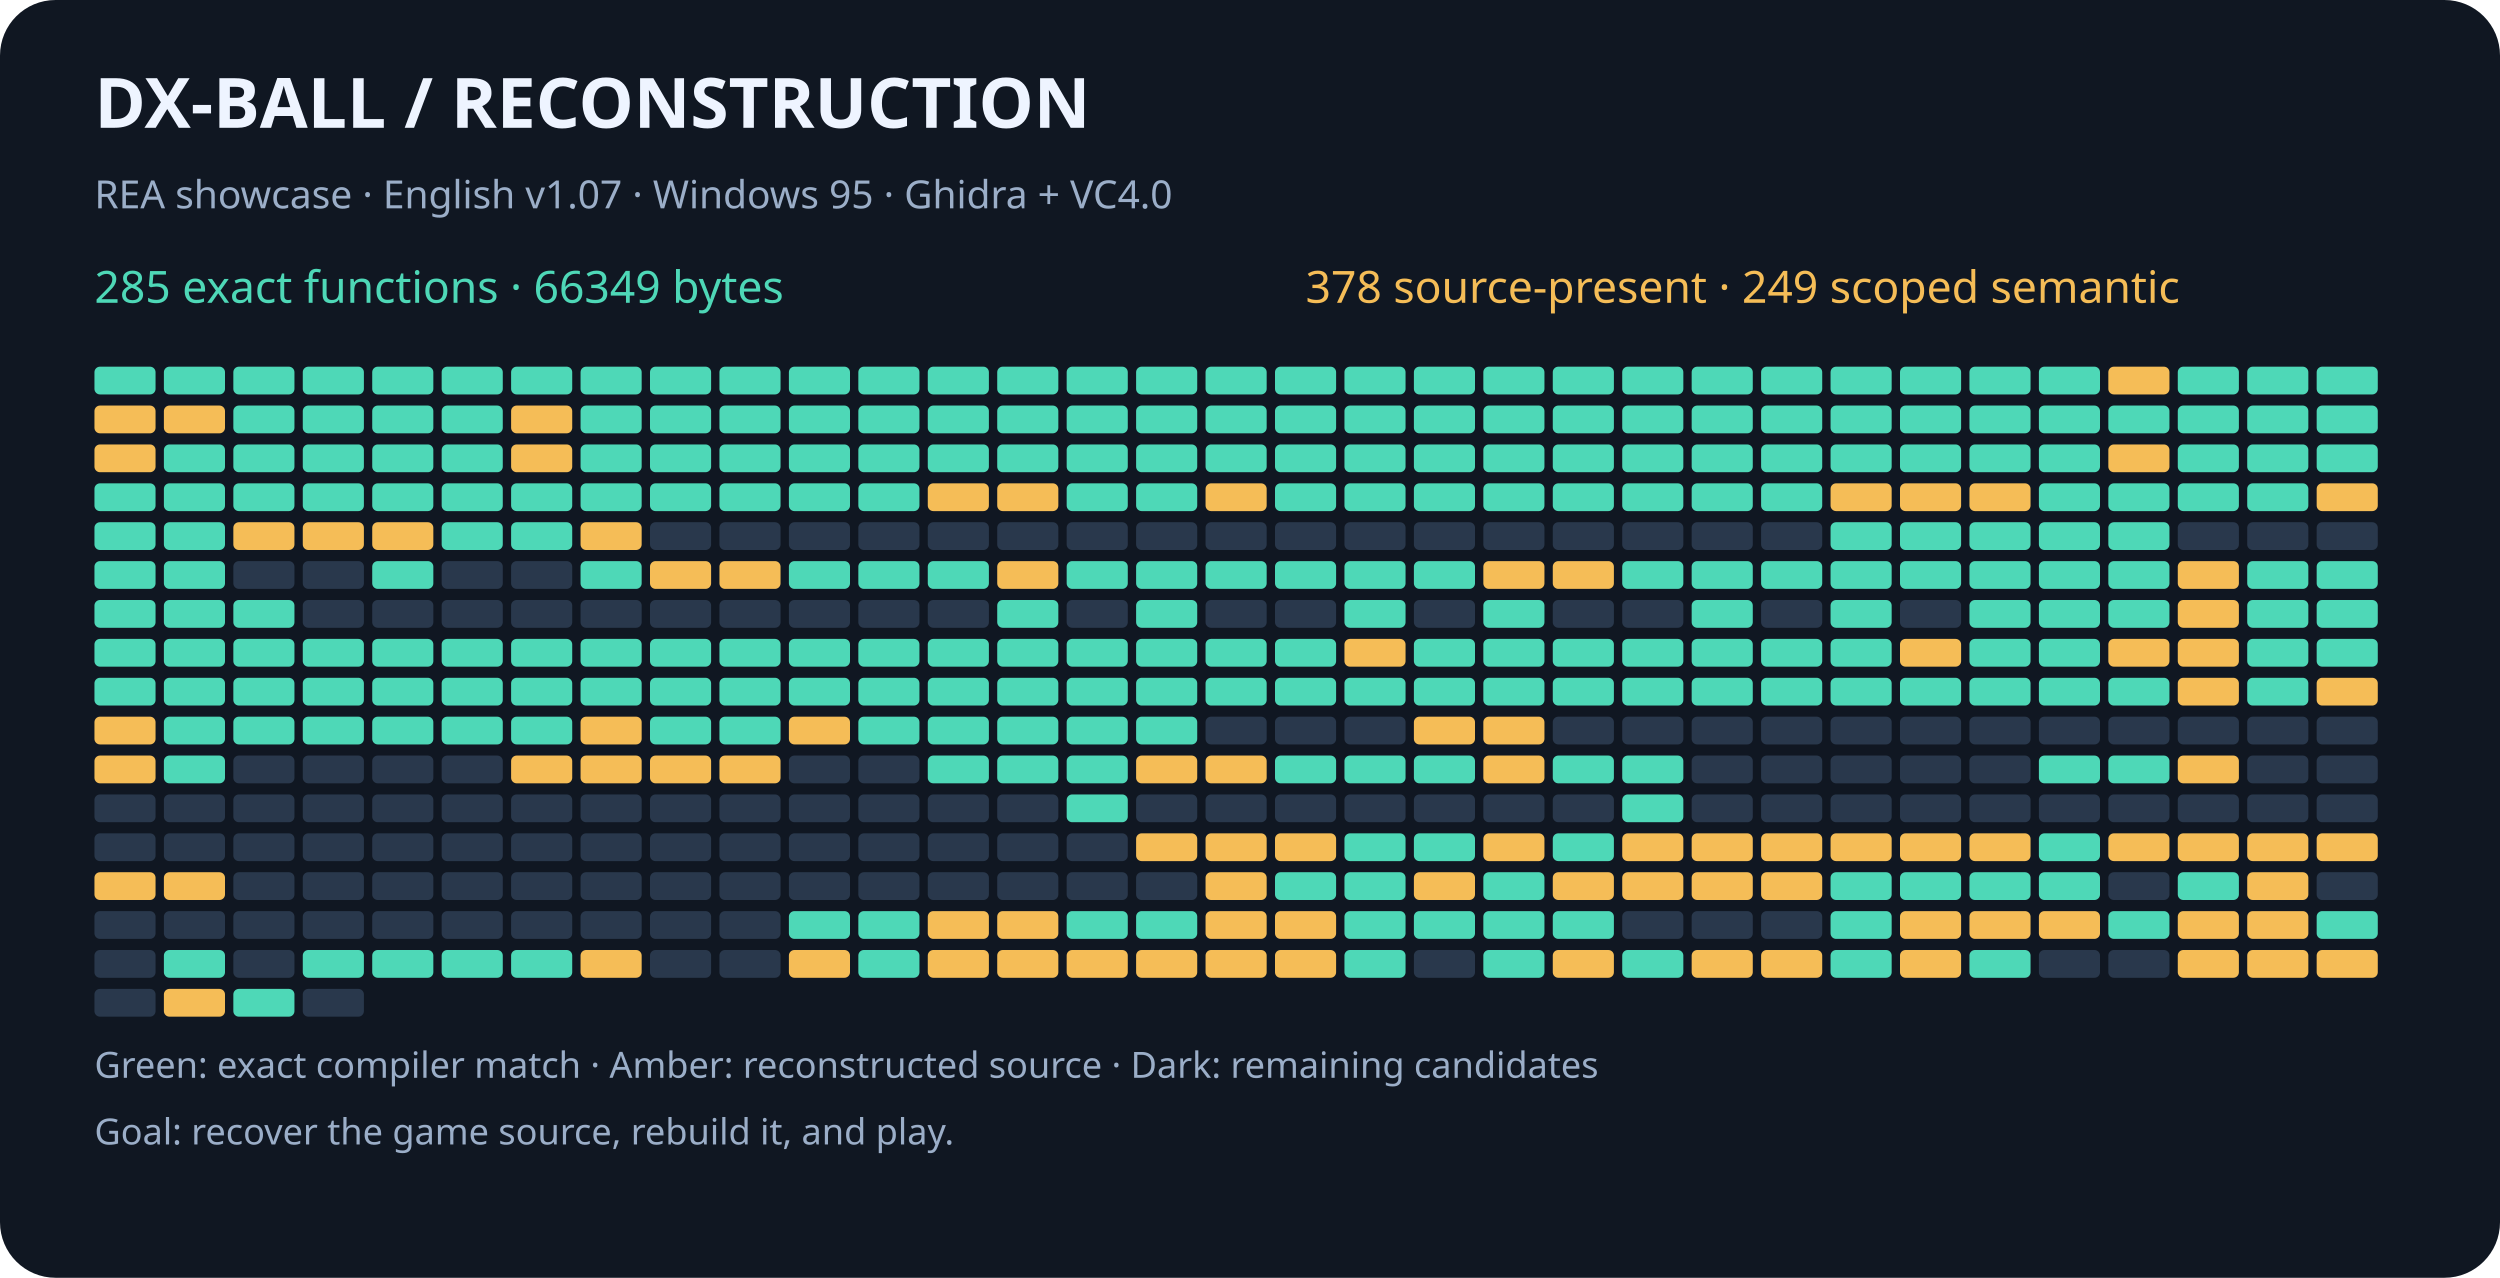
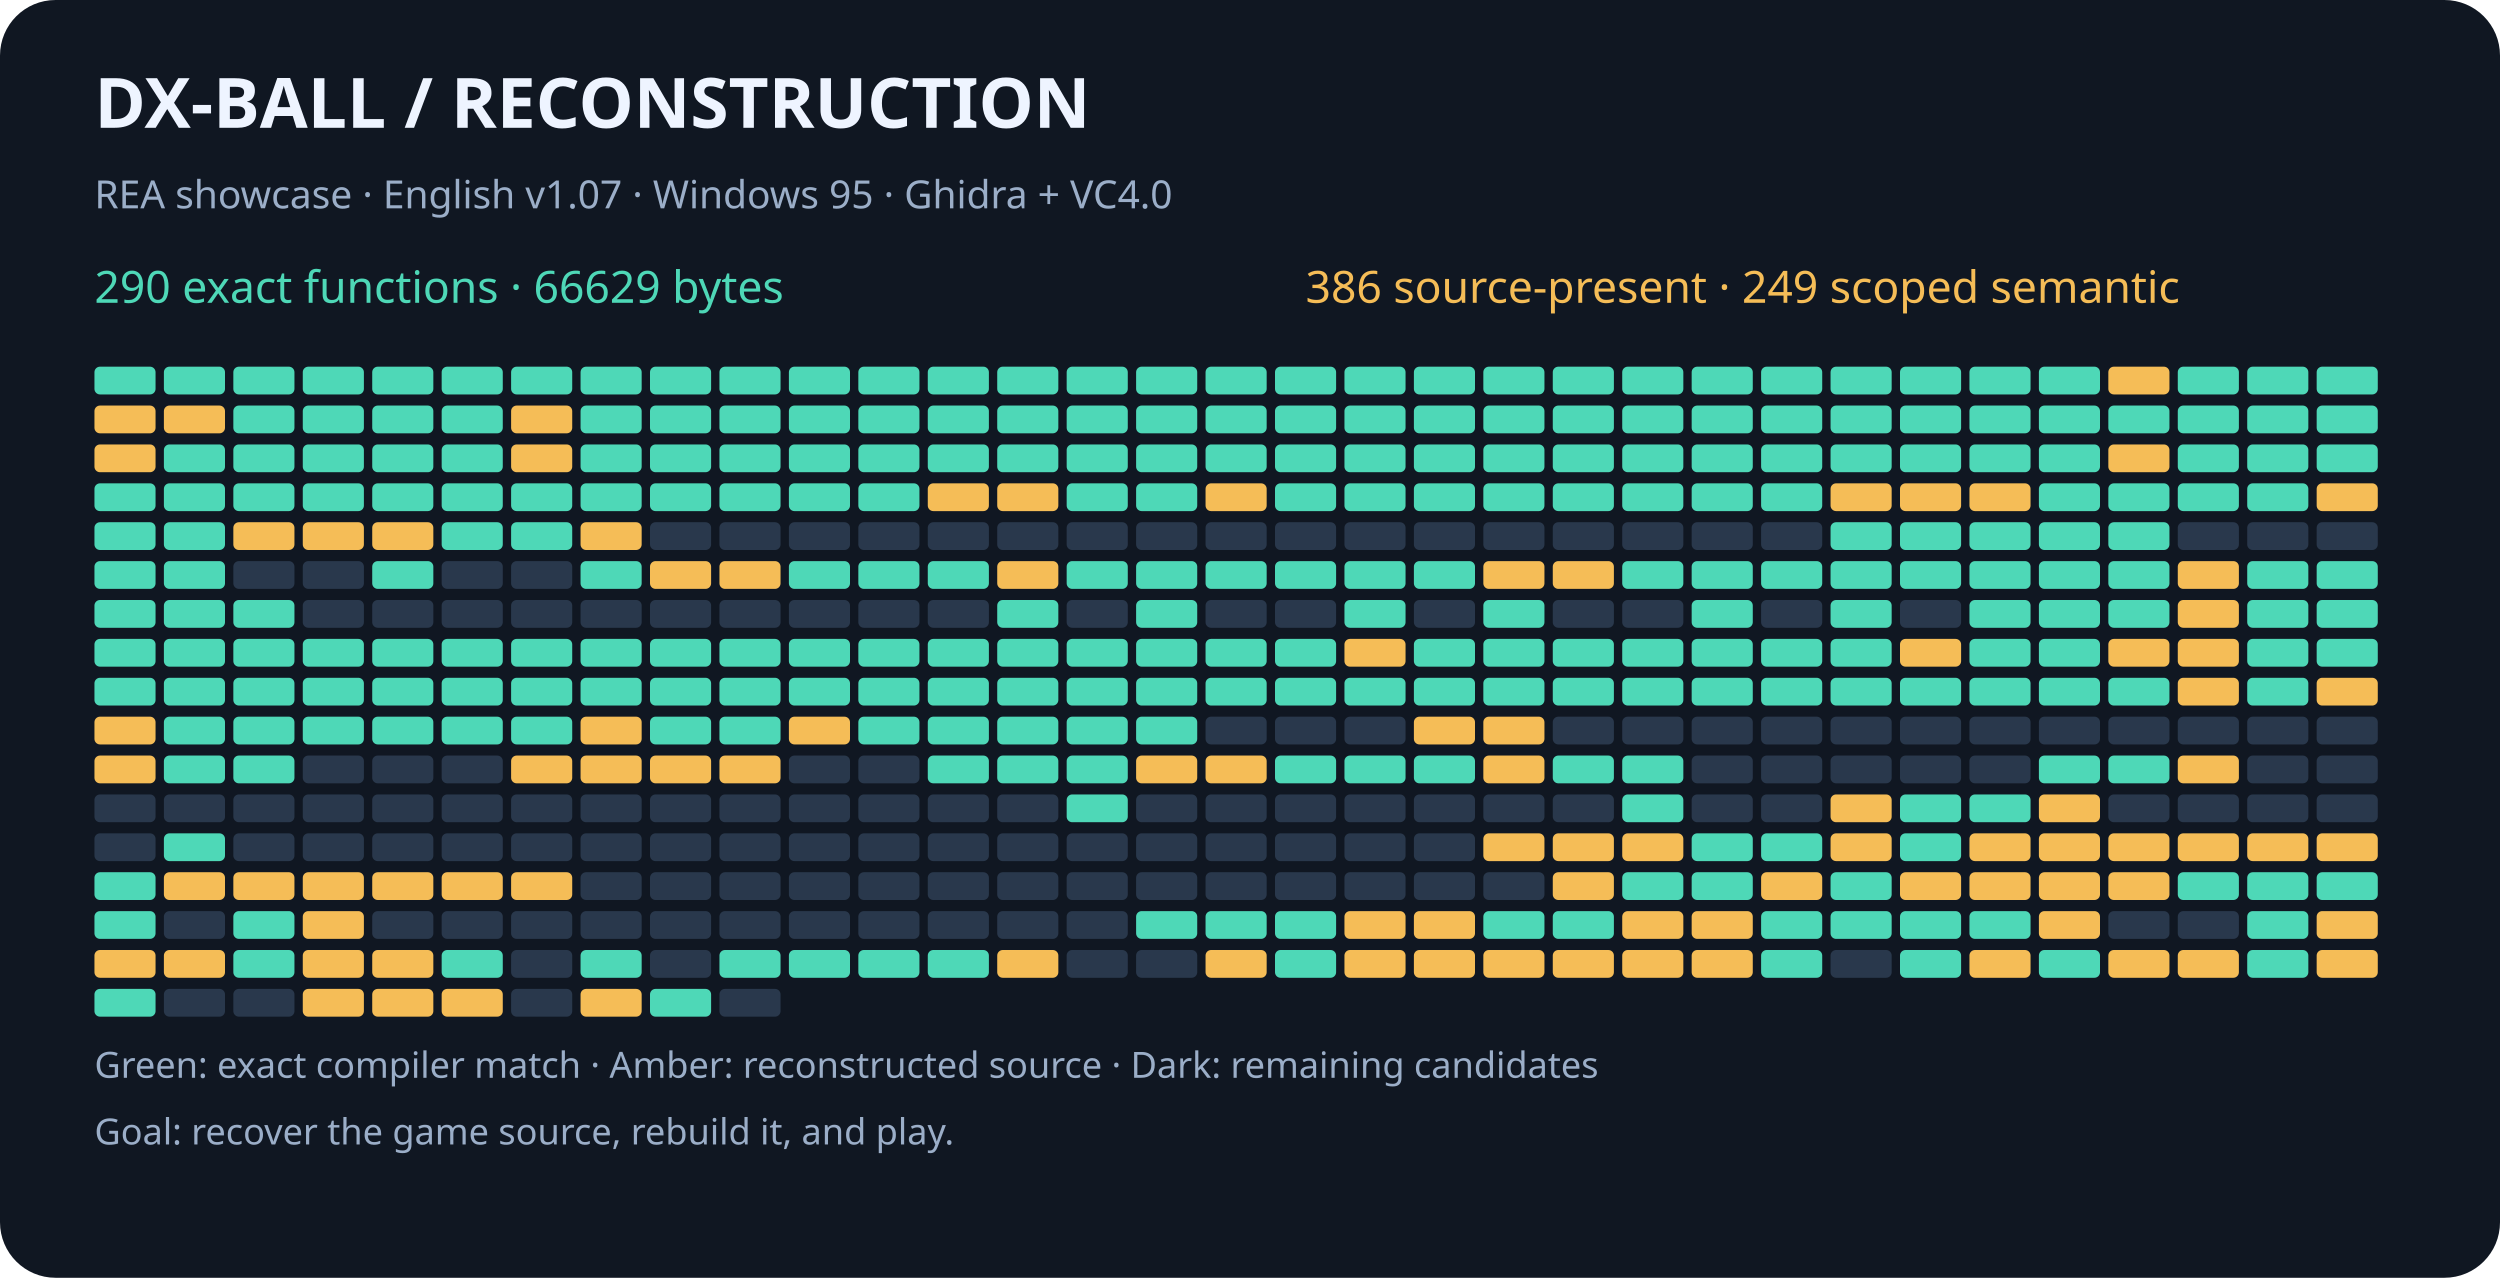
<svg xmlns="http://www.w3.org/2000/svg" width="900" height="460" viewBox="0 0 900 460" role="img" aria-labelledby="title desc">
  <rect width="900" height="460" rx="20" fill="#101722" />
  <g font-family="sans-serif">
    <text x="34" y="46" fill="#eef4ff" font-size="25" font-weight="bold">DX-BALL  /  RECONSTRUCTION</text>
    <text x="34" y="75" fill="#9baec8" font-size="14">REA showcase · English v1.07 · Windows 95 · Ghidra + VC4.0</text>
-     <text x="34" y="109" fill="#4ed8b7" font-size="16">285 exact functions · 66349 bytes</text>
-     <text x="470" y="109" fill="#f5bd57" font-size="16">378 source-present · 249 scoped semantic</text>
+     <text x="34" y="109" fill="#4ed8b7" font-size="16">290 exact functions · 66629 bytes</text>
+     <text x="470" y="109" fill="#f5bd57" font-size="16">386 source-present · 249 scoped semantic</text>
    <rect x="34" y="132" width="22" height="10" rx="2" fill="#4ed8b7" />
    <rect x="59" y="132" width="22" height="10" rx="2" fill="#4ed8b7" />
    <rect x="84" y="132" width="22" height="10" rx="2" fill="#4ed8b7" />
    <rect x="109" y="132" width="22" height="10" rx="2" fill="#4ed8b7" />
    <rect x="134" y="132" width="22" height="10" rx="2" fill="#4ed8b7" />
    <rect x="159" y="132" width="22" height="10" rx="2" fill="#4ed8b7" />
    <rect x="184" y="132" width="22" height="10" rx="2" fill="#4ed8b7" />
    <rect x="209" y="132" width="22" height="10" rx="2" fill="#4ed8b7" />
    <rect x="234" y="132" width="22" height="10" rx="2" fill="#4ed8b7" />
    <rect x="259" y="132" width="22" height="10" rx="2" fill="#4ed8b7" />
    <rect x="284" y="132" width="22" height="10" rx="2" fill="#4ed8b7" />
    <rect x="309" y="132" width="22" height="10" rx="2" fill="#4ed8b7" />
    <rect x="334" y="132" width="22" height="10" rx="2" fill="#4ed8b7" />
    <rect x="359" y="132" width="22" height="10" rx="2" fill="#4ed8b7" />
    <rect x="384" y="132" width="22" height="10" rx="2" fill="#4ed8b7" />
    <rect x="409" y="132" width="22" height="10" rx="2" fill="#4ed8b7" />
    <rect x="434" y="132" width="22" height="10" rx="2" fill="#4ed8b7" />
    <rect x="459" y="132" width="22" height="10" rx="2" fill="#4ed8b7" />
    <rect x="484" y="132" width="22" height="10" rx="2" fill="#4ed8b7" />
    <rect x="509" y="132" width="22" height="10" rx="2" fill="#4ed8b7" />
    <rect x="534" y="132" width="22" height="10" rx="2" fill="#4ed8b7" />
    <rect x="559" y="132" width="22" height="10" rx="2" fill="#4ed8b7" />
    <rect x="584" y="132" width="22" height="10" rx="2" fill="#4ed8b7" />
    <rect x="609" y="132" width="22" height="10" rx="2" fill="#4ed8b7" />
    <rect x="634" y="132" width="22" height="10" rx="2" fill="#4ed8b7" />
    <rect x="659" y="132" width="22" height="10" rx="2" fill="#4ed8b7" />
    <rect x="684" y="132" width="22" height="10" rx="2" fill="#4ed8b7" />
    <rect x="709" y="132" width="22" height="10" rx="2" fill="#4ed8b7" />
    <rect x="734" y="132" width="22" height="10" rx="2" fill="#4ed8b7" />
    <rect x="759" y="132" width="22" height="10" rx="2" fill="#f5bd57" />
    <rect x="784" y="132" width="22" height="10" rx="2" fill="#4ed8b7" />
    <rect x="809" y="132" width="22" height="10" rx="2" fill="#4ed8b7" />
    <rect x="834" y="132" width="22" height="10" rx="2" fill="#4ed8b7" />
    <rect x="34" y="146" width="22" height="10" rx="2" fill="#f5bd57" />
    <rect x="59" y="146" width="22" height="10" rx="2" fill="#f5bd57" />
    <rect x="84" y="146" width="22" height="10" rx="2" fill="#4ed8b7" />
    <rect x="109" y="146" width="22" height="10" rx="2" fill="#4ed8b7" />
    <rect x="134" y="146" width="22" height="10" rx="2" fill="#4ed8b7" />
    <rect x="159" y="146" width="22" height="10" rx="2" fill="#4ed8b7" />
    <rect x="184" y="146" width="22" height="10" rx="2" fill="#f5bd57" />
    <rect x="209" y="146" width="22" height="10" rx="2" fill="#4ed8b7" />
    <rect x="234" y="146" width="22" height="10" rx="2" fill="#4ed8b7" />
    <rect x="259" y="146" width="22" height="10" rx="2" fill="#4ed8b7" />
    <rect x="284" y="146" width="22" height="10" rx="2" fill="#4ed8b7" />
    <rect x="309" y="146" width="22" height="10" rx="2" fill="#4ed8b7" />
    <rect x="334" y="146" width="22" height="10" rx="2" fill="#4ed8b7" />
    <rect x="359" y="146" width="22" height="10" rx="2" fill="#4ed8b7" />
    <rect x="384" y="146" width="22" height="10" rx="2" fill="#4ed8b7" />
    <rect x="409" y="146" width="22" height="10" rx="2" fill="#4ed8b7" />
    <rect x="434" y="146" width="22" height="10" rx="2" fill="#4ed8b7" />
    <rect x="459" y="146" width="22" height="10" rx="2" fill="#4ed8b7" />
    <rect x="484" y="146" width="22" height="10" rx="2" fill="#4ed8b7" />
    <rect x="509" y="146" width="22" height="10" rx="2" fill="#4ed8b7" />
    <rect x="534" y="146" width="22" height="10" rx="2" fill="#4ed8b7" />
    <rect x="559" y="146" width="22" height="10" rx="2" fill="#4ed8b7" />
    <rect x="584" y="146" width="22" height="10" rx="2" fill="#4ed8b7" />
    <rect x="609" y="146" width="22" height="10" rx="2" fill="#4ed8b7" />
    <rect x="634" y="146" width="22" height="10" rx="2" fill="#4ed8b7" />
    <rect x="659" y="146" width="22" height="10" rx="2" fill="#4ed8b7" />
    <rect x="684" y="146" width="22" height="10" rx="2" fill="#4ed8b7" />
    <rect x="709" y="146" width="22" height="10" rx="2" fill="#4ed8b7" />
    <rect x="734" y="146" width="22" height="10" rx="2" fill="#4ed8b7" />
    <rect x="759" y="146" width="22" height="10" rx="2" fill="#4ed8b7" />
    <rect x="784" y="146" width="22" height="10" rx="2" fill="#4ed8b7" />
    <rect x="809" y="146" width="22" height="10" rx="2" fill="#4ed8b7" />
    <rect x="834" y="146" width="22" height="10" rx="2" fill="#4ed8b7" />
    <rect x="34" y="160" width="22" height="10" rx="2" fill="#f5bd57" />
    <rect x="59" y="160" width="22" height="10" rx="2" fill="#4ed8b7" />
    <rect x="84" y="160" width="22" height="10" rx="2" fill="#4ed8b7" />
    <rect x="109" y="160" width="22" height="10" rx="2" fill="#4ed8b7" />
    <rect x="134" y="160" width="22" height="10" rx="2" fill="#4ed8b7" />
    <rect x="159" y="160" width="22" height="10" rx="2" fill="#4ed8b7" />
    <rect x="184" y="160" width="22" height="10" rx="2" fill="#f5bd57" />
    <rect x="209" y="160" width="22" height="10" rx="2" fill="#4ed8b7" />
    <rect x="234" y="160" width="22" height="10" rx="2" fill="#4ed8b7" />
    <rect x="259" y="160" width="22" height="10" rx="2" fill="#4ed8b7" />
    <rect x="284" y="160" width="22" height="10" rx="2" fill="#4ed8b7" />
    <rect x="309" y="160" width="22" height="10" rx="2" fill="#4ed8b7" />
    <rect x="334" y="160" width="22" height="10" rx="2" fill="#4ed8b7" />
    <rect x="359" y="160" width="22" height="10" rx="2" fill="#4ed8b7" />
    <rect x="384" y="160" width="22" height="10" rx="2" fill="#4ed8b7" />
    <rect x="409" y="160" width="22" height="10" rx="2" fill="#4ed8b7" />
    <rect x="434" y="160" width="22" height="10" rx="2" fill="#4ed8b7" />
    <rect x="459" y="160" width="22" height="10" rx="2" fill="#4ed8b7" />
    <rect x="484" y="160" width="22" height="10" rx="2" fill="#4ed8b7" />
    <rect x="509" y="160" width="22" height="10" rx="2" fill="#4ed8b7" />
    <rect x="534" y="160" width="22" height="10" rx="2" fill="#4ed8b7" />
    <rect x="559" y="160" width="22" height="10" rx="2" fill="#4ed8b7" />
    <rect x="584" y="160" width="22" height="10" rx="2" fill="#4ed8b7" />
    <rect x="609" y="160" width="22" height="10" rx="2" fill="#4ed8b7" />
    <rect x="634" y="160" width="22" height="10" rx="2" fill="#4ed8b7" />
    <rect x="659" y="160" width="22" height="10" rx="2" fill="#4ed8b7" />
    <rect x="684" y="160" width="22" height="10" rx="2" fill="#4ed8b7" />
    <rect x="709" y="160" width="22" height="10" rx="2" fill="#4ed8b7" />
    <rect x="734" y="160" width="22" height="10" rx="2" fill="#4ed8b7" />
    <rect x="759" y="160" width="22" height="10" rx="2" fill="#f5bd57" />
    <rect x="784" y="160" width="22" height="10" rx="2" fill="#4ed8b7" />
    <rect x="809" y="160" width="22" height="10" rx="2" fill="#4ed8b7" />
    <rect x="834" y="160" width="22" height="10" rx="2" fill="#4ed8b7" />
    <rect x="34" y="174" width="22" height="10" rx="2" fill="#4ed8b7" />
    <rect x="59" y="174" width="22" height="10" rx="2" fill="#4ed8b7" />
    <rect x="84" y="174" width="22" height="10" rx="2" fill="#4ed8b7" />
    <rect x="109" y="174" width="22" height="10" rx="2" fill="#4ed8b7" />
    <rect x="134" y="174" width="22" height="10" rx="2" fill="#4ed8b7" />
    <rect x="159" y="174" width="22" height="10" rx="2" fill="#4ed8b7" />
    <rect x="184" y="174" width="22" height="10" rx="2" fill="#4ed8b7" />
    <rect x="209" y="174" width="22" height="10" rx="2" fill="#4ed8b7" />
    <rect x="234" y="174" width="22" height="10" rx="2" fill="#4ed8b7" />
    <rect x="259" y="174" width="22" height="10" rx="2" fill="#4ed8b7" />
    <rect x="284" y="174" width="22" height="10" rx="2" fill="#4ed8b7" />
    <rect x="309" y="174" width="22" height="10" rx="2" fill="#4ed8b7" />
    <rect x="334" y="174" width="22" height="10" rx="2" fill="#f5bd57" />
    <rect x="359" y="174" width="22" height="10" rx="2" fill="#f5bd57" />
    <rect x="384" y="174" width="22" height="10" rx="2" fill="#4ed8b7" />
    <rect x="409" y="174" width="22" height="10" rx="2" fill="#4ed8b7" />
    <rect x="434" y="174" width="22" height="10" rx="2" fill="#f5bd57" />
    <rect x="459" y="174" width="22" height="10" rx="2" fill="#4ed8b7" />
    <rect x="484" y="174" width="22" height="10" rx="2" fill="#4ed8b7" />
    <rect x="509" y="174" width="22" height="10" rx="2" fill="#4ed8b7" />
    <rect x="534" y="174" width="22" height="10" rx="2" fill="#4ed8b7" />
    <rect x="559" y="174" width="22" height="10" rx="2" fill="#4ed8b7" />
    <rect x="584" y="174" width="22" height="10" rx="2" fill="#4ed8b7" />
    <rect x="609" y="174" width="22" height="10" rx="2" fill="#4ed8b7" />
    <rect x="634" y="174" width="22" height="10" rx="2" fill="#4ed8b7" />
    <rect x="659" y="174" width="22" height="10" rx="2" fill="#f5bd57" />
    <rect x="684" y="174" width="22" height="10" rx="2" fill="#f5bd57" />
    <rect x="709" y="174" width="22" height="10" rx="2" fill="#f5bd57" />
    <rect x="734" y="174" width="22" height="10" rx="2" fill="#4ed8b7" />
    <rect x="759" y="174" width="22" height="10" rx="2" fill="#4ed8b7" />
    <rect x="784" y="174" width="22" height="10" rx="2" fill="#4ed8b7" />
    <rect x="809" y="174" width="22" height="10" rx="2" fill="#4ed8b7" />
    <rect x="834" y="174" width="22" height="10" rx="2" fill="#f5bd57" />
    <rect x="34" y="188" width="22" height="10" rx="2" fill="#4ed8b7" />
    <rect x="59" y="188" width="22" height="10" rx="2" fill="#4ed8b7" />
    <rect x="84" y="188" width="22" height="10" rx="2" fill="#f5bd57" />
    <rect x="109" y="188" width="22" height="10" rx="2" fill="#f5bd57" />
    <rect x="134" y="188" width="22" height="10" rx="2" fill="#f5bd57" />
    <rect x="159" y="188" width="22" height="10" rx="2" fill="#4ed8b7" />
    <rect x="184" y="188" width="22" height="10" rx="2" fill="#4ed8b7" />
    <rect x="209" y="188" width="22" height="10" rx="2" fill="#f5bd57" />
    <rect x="234" y="188" width="22" height="10" rx="2" fill="#29384c" />
    <rect x="259" y="188" width="22" height="10" rx="2" fill="#29384c" />
    <rect x="284" y="188" width="22" height="10" rx="2" fill="#29384c" />
    <rect x="309" y="188" width="22" height="10" rx="2" fill="#29384c" />
    <rect x="334" y="188" width="22" height="10" rx="2" fill="#29384c" />
    <rect x="359" y="188" width="22" height="10" rx="2" fill="#29384c" />
    <rect x="384" y="188" width="22" height="10" rx="2" fill="#29384c" />
    <rect x="409" y="188" width="22" height="10" rx="2" fill="#29384c" />
    <rect x="434" y="188" width="22" height="10" rx="2" fill="#29384c" />
    <rect x="459" y="188" width="22" height="10" rx="2" fill="#29384c" />
    <rect x="484" y="188" width="22" height="10" rx="2" fill="#29384c" />
    <rect x="509" y="188" width="22" height="10" rx="2" fill="#29384c" />
    <rect x="534" y="188" width="22" height="10" rx="2" fill="#29384c" />
    <rect x="559" y="188" width="22" height="10" rx="2" fill="#29384c" />
    <rect x="584" y="188" width="22" height="10" rx="2" fill="#29384c" />
    <rect x="609" y="188" width="22" height="10" rx="2" fill="#29384c" />
    <rect x="634" y="188" width="22" height="10" rx="2" fill="#29384c" />
    <rect x="659" y="188" width="22" height="10" rx="2" fill="#4ed8b7" />
    <rect x="684" y="188" width="22" height="10" rx="2" fill="#4ed8b7" />
    <rect x="709" y="188" width="22" height="10" rx="2" fill="#4ed8b7" />
    <rect x="734" y="188" width="22" height="10" rx="2" fill="#4ed8b7" />
    <rect x="759" y="188" width="22" height="10" rx="2" fill="#4ed8b7" />
    <rect x="784" y="188" width="22" height="10" rx="2" fill="#29384c" />
    <rect x="809" y="188" width="22" height="10" rx="2" fill="#29384c" />
    <rect x="834" y="188" width="22" height="10" rx="2" fill="#29384c" />
    <rect x="34" y="202" width="22" height="10" rx="2" fill="#4ed8b7" />
    <rect x="59" y="202" width="22" height="10" rx="2" fill="#4ed8b7" />
    <rect x="84" y="202" width="22" height="10" rx="2" fill="#29384c" />
    <rect x="109" y="202" width="22" height="10" rx="2" fill="#29384c" />
    <rect x="134" y="202" width="22" height="10" rx="2" fill="#4ed8b7" />
    <rect x="159" y="202" width="22" height="10" rx="2" fill="#29384c" />
    <rect x="184" y="202" width="22" height="10" rx="2" fill="#29384c" />
    <rect x="209" y="202" width="22" height="10" rx="2" fill="#4ed8b7" />
    <rect x="234" y="202" width="22" height="10" rx="2" fill="#f5bd57" />
    <rect x="259" y="202" width="22" height="10" rx="2" fill="#f5bd57" />
    <rect x="284" y="202" width="22" height="10" rx="2" fill="#4ed8b7" />
    <rect x="309" y="202" width="22" height="10" rx="2" fill="#4ed8b7" />
    <rect x="334" y="202" width="22" height="10" rx="2" fill="#4ed8b7" />
    <rect x="359" y="202" width="22" height="10" rx="2" fill="#f5bd57" />
    <rect x="384" y="202" width="22" height="10" rx="2" fill="#4ed8b7" />
    <rect x="409" y="202" width="22" height="10" rx="2" fill="#4ed8b7" />
    <rect x="434" y="202" width="22" height="10" rx="2" fill="#4ed8b7" />
    <rect x="459" y="202" width="22" height="10" rx="2" fill="#4ed8b7" />
    <rect x="484" y="202" width="22" height="10" rx="2" fill="#4ed8b7" />
    <rect x="509" y="202" width="22" height="10" rx="2" fill="#4ed8b7" />
    <rect x="534" y="202" width="22" height="10" rx="2" fill="#f5bd57" />
    <rect x="559" y="202" width="22" height="10" rx="2" fill="#f5bd57" />
    <rect x="584" y="202" width="22" height="10" rx="2" fill="#4ed8b7" />
    <rect x="609" y="202" width="22" height="10" rx="2" fill="#4ed8b7" />
    <rect x="634" y="202" width="22" height="10" rx="2" fill="#4ed8b7" />
    <rect x="659" y="202" width="22" height="10" rx="2" fill="#4ed8b7" />
    <rect x="684" y="202" width="22" height="10" rx="2" fill="#4ed8b7" />
    <rect x="709" y="202" width="22" height="10" rx="2" fill="#4ed8b7" />
    <rect x="734" y="202" width="22" height="10" rx="2" fill="#4ed8b7" />
    <rect x="759" y="202" width="22" height="10" rx="2" fill="#4ed8b7" />
    <rect x="784" y="202" width="22" height="10" rx="2" fill="#f5bd57" />
    <rect x="809" y="202" width="22" height="10" rx="2" fill="#4ed8b7" />
    <rect x="834" y="202" width="22" height="10" rx="2" fill="#4ed8b7" />
    <rect x="34" y="216" width="22" height="10" rx="2" fill="#4ed8b7" />
    <rect x="59" y="216" width="22" height="10" rx="2" fill="#4ed8b7" />
    <rect x="84" y="216" width="22" height="10" rx="2" fill="#4ed8b7" />
    <rect x="109" y="216" width="22" height="10" rx="2" fill="#29384c" />
    <rect x="134" y="216" width="22" height="10" rx="2" fill="#29384c" />
    <rect x="159" y="216" width="22" height="10" rx="2" fill="#29384c" />
    <rect x="184" y="216" width="22" height="10" rx="2" fill="#29384c" />
    <rect x="209" y="216" width="22" height="10" rx="2" fill="#29384c" />
    <rect x="234" y="216" width="22" height="10" rx="2" fill="#29384c" />
    <rect x="259" y="216" width="22" height="10" rx="2" fill="#29384c" />
    <rect x="284" y="216" width="22" height="10" rx="2" fill="#29384c" />
    <rect x="309" y="216" width="22" height="10" rx="2" fill="#29384c" />
    <rect x="334" y="216" width="22" height="10" rx="2" fill="#29384c" />
    <rect x="359" y="216" width="22" height="10" rx="2" fill="#4ed8b7" />
    <rect x="384" y="216" width="22" height="10" rx="2" fill="#29384c" />
    <rect x="409" y="216" width="22" height="10" rx="2" fill="#4ed8b7" />
    <rect x="434" y="216" width="22" height="10" rx="2" fill="#29384c" />
    <rect x="459" y="216" width="22" height="10" rx="2" fill="#29384c" />
    <rect x="484" y="216" width="22" height="10" rx="2" fill="#4ed8b7" />
    <rect x="509" y="216" width="22" height="10" rx="2" fill="#29384c" />
    <rect x="534" y="216" width="22" height="10" rx="2" fill="#4ed8b7" />
    <rect x="559" y="216" width="22" height="10" rx="2" fill="#29384c" />
    <rect x="584" y="216" width="22" height="10" rx="2" fill="#29384c" />
    <rect x="609" y="216" width="22" height="10" rx="2" fill="#4ed8b7" />
    <rect x="634" y="216" width="22" height="10" rx="2" fill="#29384c" />
    <rect x="659" y="216" width="22" height="10" rx="2" fill="#4ed8b7" />
    <rect x="684" y="216" width="22" height="10" rx="2" fill="#29384c" />
    <rect x="709" y="216" width="22" height="10" rx="2" fill="#4ed8b7" />
    <rect x="734" y="216" width="22" height="10" rx="2" fill="#4ed8b7" />
    <rect x="759" y="216" width="22" height="10" rx="2" fill="#4ed8b7" />
    <rect x="784" y="216" width="22" height="10" rx="2" fill="#f5bd57" />
    <rect x="809" y="216" width="22" height="10" rx="2" fill="#4ed8b7" />
    <rect x="834" y="216" width="22" height="10" rx="2" fill="#4ed8b7" />
    <rect x="34" y="230" width="22" height="10" rx="2" fill="#4ed8b7" />
    <rect x="59" y="230" width="22" height="10" rx="2" fill="#4ed8b7" />
    <rect x="84" y="230" width="22" height="10" rx="2" fill="#4ed8b7" />
    <rect x="109" y="230" width="22" height="10" rx="2" fill="#4ed8b7" />
    <rect x="134" y="230" width="22" height="10" rx="2" fill="#4ed8b7" />
    <rect x="159" y="230" width="22" height="10" rx="2" fill="#4ed8b7" />
    <rect x="184" y="230" width="22" height="10" rx="2" fill="#4ed8b7" />
    <rect x="209" y="230" width="22" height="10" rx="2" fill="#4ed8b7" />
    <rect x="234" y="230" width="22" height="10" rx="2" fill="#4ed8b7" />
    <rect x="259" y="230" width="22" height="10" rx="2" fill="#4ed8b7" />
    <rect x="284" y="230" width="22" height="10" rx="2" fill="#4ed8b7" />
    <rect x="309" y="230" width="22" height="10" rx="2" fill="#4ed8b7" />
    <rect x="334" y="230" width="22" height="10" rx="2" fill="#4ed8b7" />
    <rect x="359" y="230" width="22" height="10" rx="2" fill="#4ed8b7" />
    <rect x="384" y="230" width="22" height="10" rx="2" fill="#4ed8b7" />
    <rect x="409" y="230" width="22" height="10" rx="2" fill="#4ed8b7" />
    <rect x="434" y="230" width="22" height="10" rx="2" fill="#4ed8b7" />
    <rect x="459" y="230" width="22" height="10" rx="2" fill="#4ed8b7" />
    <rect x="484" y="230" width="22" height="10" rx="2" fill="#f5bd57" />
    <rect x="509" y="230" width="22" height="10" rx="2" fill="#4ed8b7" />
    <rect x="534" y="230" width="22" height="10" rx="2" fill="#4ed8b7" />
    <rect x="559" y="230" width="22" height="10" rx="2" fill="#4ed8b7" />
    <rect x="584" y="230" width="22" height="10" rx="2" fill="#4ed8b7" />
    <rect x="609" y="230" width="22" height="10" rx="2" fill="#4ed8b7" />
    <rect x="634" y="230" width="22" height="10" rx="2" fill="#4ed8b7" />
    <rect x="659" y="230" width="22" height="10" rx="2" fill="#4ed8b7" />
    <rect x="684" y="230" width="22" height="10" rx="2" fill="#f5bd57" />
    <rect x="709" y="230" width="22" height="10" rx="2" fill="#4ed8b7" />
    <rect x="734" y="230" width="22" height="10" rx="2" fill="#4ed8b7" />
    <rect x="759" y="230" width="22" height="10" rx="2" fill="#f5bd57" />
    <rect x="784" y="230" width="22" height="10" rx="2" fill="#f5bd57" />
    <rect x="809" y="230" width="22" height="10" rx="2" fill="#4ed8b7" />
    <rect x="834" y="230" width="22" height="10" rx="2" fill="#4ed8b7" />
    <rect x="34" y="244" width="22" height="10" rx="2" fill="#4ed8b7" />
    <rect x="59" y="244" width="22" height="10" rx="2" fill="#4ed8b7" />
    <rect x="84" y="244" width="22" height="10" rx="2" fill="#4ed8b7" />
    <rect x="109" y="244" width="22" height="10" rx="2" fill="#4ed8b7" />
    <rect x="134" y="244" width="22" height="10" rx="2" fill="#4ed8b7" />
    <rect x="159" y="244" width="22" height="10" rx="2" fill="#4ed8b7" />
    <rect x="184" y="244" width="22" height="10" rx="2" fill="#4ed8b7" />
    <rect x="209" y="244" width="22" height="10" rx="2" fill="#4ed8b7" />
    <rect x="234" y="244" width="22" height="10" rx="2" fill="#4ed8b7" />
    <rect x="259" y="244" width="22" height="10" rx="2" fill="#4ed8b7" />
    <rect x="284" y="244" width="22" height="10" rx="2" fill="#4ed8b7" />
    <rect x="309" y="244" width="22" height="10" rx="2" fill="#4ed8b7" />
    <rect x="334" y="244" width="22" height="10" rx="2" fill="#4ed8b7" />
    <rect x="359" y="244" width="22" height="10" rx="2" fill="#4ed8b7" />
    <rect x="384" y="244" width="22" height="10" rx="2" fill="#4ed8b7" />
    <rect x="409" y="244" width="22" height="10" rx="2" fill="#4ed8b7" />
    <rect x="434" y="244" width="22" height="10" rx="2" fill="#4ed8b7" />
    <rect x="459" y="244" width="22" height="10" rx="2" fill="#4ed8b7" />
    <rect x="484" y="244" width="22" height="10" rx="2" fill="#4ed8b7" />
    <rect x="509" y="244" width="22" height="10" rx="2" fill="#4ed8b7" />
    <rect x="534" y="244" width="22" height="10" rx="2" fill="#4ed8b7" />
    <rect x="559" y="244" width="22" height="10" rx="2" fill="#4ed8b7" />
    <rect x="584" y="244" width="22" height="10" rx="2" fill="#4ed8b7" />
    <rect x="609" y="244" width="22" height="10" rx="2" fill="#4ed8b7" />
    <rect x="634" y="244" width="22" height="10" rx="2" fill="#4ed8b7" />
    <rect x="659" y="244" width="22" height="10" rx="2" fill="#4ed8b7" />
    <rect x="684" y="244" width="22" height="10" rx="2" fill="#4ed8b7" />
    <rect x="709" y="244" width="22" height="10" rx="2" fill="#4ed8b7" />
    <rect x="734" y="244" width="22" height="10" rx="2" fill="#4ed8b7" />
    <rect x="759" y="244" width="22" height="10" rx="2" fill="#4ed8b7" />
    <rect x="784" y="244" width="22" height="10" rx="2" fill="#f5bd57" />
    <rect x="809" y="244" width="22" height="10" rx="2" fill="#4ed8b7" />
    <rect x="834" y="244" width="22" height="10" rx="2" fill="#f5bd57" />
    <rect x="34" y="258" width="22" height="10" rx="2" fill="#f5bd57" />
    <rect x="59" y="258" width="22" height="10" rx="2" fill="#4ed8b7" />
    <rect x="84" y="258" width="22" height="10" rx="2" fill="#4ed8b7" />
    <rect x="109" y="258" width="22" height="10" rx="2" fill="#4ed8b7" />
    <rect x="134" y="258" width="22" height="10" rx="2" fill="#4ed8b7" />
    <rect x="159" y="258" width="22" height="10" rx="2" fill="#4ed8b7" />
    <rect x="184" y="258" width="22" height="10" rx="2" fill="#4ed8b7" />
    <rect x="209" y="258" width="22" height="10" rx="2" fill="#f5bd57" />
    <rect x="234" y="258" width="22" height="10" rx="2" fill="#4ed8b7" />
    <rect x="259" y="258" width="22" height="10" rx="2" fill="#4ed8b7" />
    <rect x="284" y="258" width="22" height="10" rx="2" fill="#f5bd57" />
    <rect x="309" y="258" width="22" height="10" rx="2" fill="#4ed8b7" />
    <rect x="334" y="258" width="22" height="10" rx="2" fill="#4ed8b7" />
    <rect x="359" y="258" width="22" height="10" rx="2" fill="#4ed8b7" />
    <rect x="384" y="258" width="22" height="10" rx="2" fill="#4ed8b7" />
    <rect x="409" y="258" width="22" height="10" rx="2" fill="#4ed8b7" />
    <rect x="434" y="258" width="22" height="10" rx="2" fill="#29384c" />
    <rect x="459" y="258" width="22" height="10" rx="2" fill="#29384c" />
    <rect x="484" y="258" width="22" height="10" rx="2" fill="#29384c" />
    <rect x="509" y="258" width="22" height="10" rx="2" fill="#f5bd57" />
    <rect x="534" y="258" width="22" height="10" rx="2" fill="#f5bd57" />
    <rect x="559" y="258" width="22" height="10" rx="2" fill="#29384c" />
    <rect x="584" y="258" width="22" height="10" rx="2" fill="#29384c" />
    <rect x="609" y="258" width="22" height="10" rx="2" fill="#29384c" />
    <rect x="634" y="258" width="22" height="10" rx="2" fill="#29384c" />
    <rect x="659" y="258" width="22" height="10" rx="2" fill="#29384c" />
    <rect x="684" y="258" width="22" height="10" rx="2" fill="#29384c" />
    <rect x="709" y="258" width="22" height="10" rx="2" fill="#29384c" />
    <rect x="734" y="258" width="22" height="10" rx="2" fill="#29384c" />
    <rect x="759" y="258" width="22" height="10" rx="2" fill="#29384c" />
    <rect x="784" y="258" width="22" height="10" rx="2" fill="#29384c" />
    <rect x="809" y="258" width="22" height="10" rx="2" fill="#29384c" />
    <rect x="834" y="258" width="22" height="10" rx="2" fill="#29384c" />
    <rect x="34" y="272" width="22" height="10" rx="2" fill="#f5bd57" />
    <rect x="59" y="272" width="22" height="10" rx="2" fill="#4ed8b7" />
-     <rect x="84" y="272" width="22" height="10" rx="2" fill="#29384c" />
+     <rect x="84" y="272" width="22" height="10" rx="2" fill="#4ed8b7" />
    <rect x="109" y="272" width="22" height="10" rx="2" fill="#29384c" />
    <rect x="134" y="272" width="22" height="10" rx="2" fill="#29384c" />
    <rect x="159" y="272" width="22" height="10" rx="2" fill="#29384c" />
    <rect x="184" y="272" width="22" height="10" rx="2" fill="#f5bd57" />
    <rect x="209" y="272" width="22" height="10" rx="2" fill="#f5bd57" />
    <rect x="234" y="272" width="22" height="10" rx="2" fill="#f5bd57" />
    <rect x="259" y="272" width="22" height="10" rx="2" fill="#f5bd57" />
    <rect x="284" y="272" width="22" height="10" rx="2" fill="#29384c" />
    <rect x="309" y="272" width="22" height="10" rx="2" fill="#29384c" />
    <rect x="334" y="272" width="22" height="10" rx="2" fill="#4ed8b7" />
    <rect x="359" y="272" width="22" height="10" rx="2" fill="#4ed8b7" />
    <rect x="384" y="272" width="22" height="10" rx="2" fill="#4ed8b7" />
    <rect x="409" y="272" width="22" height="10" rx="2" fill="#f5bd57" />
    <rect x="434" y="272" width="22" height="10" rx="2" fill="#f5bd57" />
    <rect x="459" y="272" width="22" height="10" rx="2" fill="#4ed8b7" />
    <rect x="484" y="272" width="22" height="10" rx="2" fill="#4ed8b7" />
    <rect x="509" y="272" width="22" height="10" rx="2" fill="#4ed8b7" />
    <rect x="534" y="272" width="22" height="10" rx="2" fill="#f5bd57" />
    <rect x="559" y="272" width="22" height="10" rx="2" fill="#4ed8b7" />
    <rect x="584" y="272" width="22" height="10" rx="2" fill="#4ed8b7" />
    <rect x="609" y="272" width="22" height="10" rx="2" fill="#29384c" />
    <rect x="634" y="272" width="22" height="10" rx="2" fill="#29384c" />
    <rect x="659" y="272" width="22" height="10" rx="2" fill="#29384c" />
    <rect x="684" y="272" width="22" height="10" rx="2" fill="#29384c" />
    <rect x="709" y="272" width="22" height="10" rx="2" fill="#29384c" />
    <rect x="734" y="272" width="22" height="10" rx="2" fill="#4ed8b7" />
    <rect x="759" y="272" width="22" height="10" rx="2" fill="#4ed8b7" />
    <rect x="784" y="272" width="22" height="10" rx="2" fill="#f5bd57" />
    <rect x="809" y="272" width="22" height="10" rx="2" fill="#29384c" />
    <rect x="834" y="272" width="22" height="10" rx="2" fill="#29384c" />
    <rect x="34" y="286" width="22" height="10" rx="2" fill="#29384c" />
    <rect x="59" y="286" width="22" height="10" rx="2" fill="#29384c" />
    <rect x="84" y="286" width="22" height="10" rx="2" fill="#29384c" />
    <rect x="109" y="286" width="22" height="10" rx="2" fill="#29384c" />
    <rect x="134" y="286" width="22" height="10" rx="2" fill="#29384c" />
    <rect x="159" y="286" width="22" height="10" rx="2" fill="#29384c" />
    <rect x="184" y="286" width="22" height="10" rx="2" fill="#29384c" />
    <rect x="209" y="286" width="22" height="10" rx="2" fill="#29384c" />
    <rect x="234" y="286" width="22" height="10" rx="2" fill="#29384c" />
    <rect x="259" y="286" width="22" height="10" rx="2" fill="#29384c" />
    <rect x="284" y="286" width="22" height="10" rx="2" fill="#29384c" />
    <rect x="309" y="286" width="22" height="10" rx="2" fill="#29384c" />
    <rect x="334" y="286" width="22" height="10" rx="2" fill="#29384c" />
    <rect x="359" y="286" width="22" height="10" rx="2" fill="#29384c" />
    <rect x="384" y="286" width="22" height="10" rx="2" fill="#4ed8b7" />
    <rect x="409" y="286" width="22" height="10" rx="2" fill="#29384c" />
    <rect x="434" y="286" width="22" height="10" rx="2" fill="#29384c" />
    <rect x="459" y="286" width="22" height="10" rx="2" fill="#29384c" />
    <rect x="484" y="286" width="22" height="10" rx="2" fill="#29384c" />
    <rect x="509" y="286" width="22" height="10" rx="2" fill="#29384c" />
    <rect x="534" y="286" width="22" height="10" rx="2" fill="#29384c" />
    <rect x="559" y="286" width="22" height="10" rx="2" fill="#29384c" />
    <rect x="584" y="286" width="22" height="10" rx="2" fill="#4ed8b7" />
    <rect x="609" y="286" width="22" height="10" rx="2" fill="#29384c" />
    <rect x="634" y="286" width="22" height="10" rx="2" fill="#29384c" />
-     <rect x="659" y="286" width="22" height="10" rx="2" fill="#29384c" />
-     <rect x="684" y="286" width="22" height="10" rx="2" fill="#29384c" />
-     <rect x="709" y="286" width="22" height="10" rx="2" fill="#29384c" />
-     <rect x="734" y="286" width="22" height="10" rx="2" fill="#29384c" />
+     <rect x="659" y="286" width="22" height="10" rx="2" fill="#f5bd57" />
+     <rect x="684" y="286" width="22" height="10" rx="2" fill="#4ed8b7" />
+     <rect x="709" y="286" width="22" height="10" rx="2" fill="#4ed8b7" />
+     <rect x="734" y="286" width="22" height="10" rx="2" fill="#f5bd57" />
    <rect x="759" y="286" width="22" height="10" rx="2" fill="#29384c" />
    <rect x="784" y="286" width="22" height="10" rx="2" fill="#29384c" />
    <rect x="809" y="286" width="22" height="10" rx="2" fill="#29384c" />
    <rect x="834" y="286" width="22" height="10" rx="2" fill="#29384c" />
    <rect x="34" y="300" width="22" height="10" rx="2" fill="#29384c" />
-     <rect x="59" y="300" width="22" height="10" rx="2" fill="#29384c" />
+     <rect x="59" y="300" width="22" height="10" rx="2" fill="#4ed8b7" />
    <rect x="84" y="300" width="22" height="10" rx="2" fill="#29384c" />
    <rect x="109" y="300" width="22" height="10" rx="2" fill="#29384c" />
    <rect x="134" y="300" width="22" height="10" rx="2" fill="#29384c" />
    <rect x="159" y="300" width="22" height="10" rx="2" fill="#29384c" />
    <rect x="184" y="300" width="22" height="10" rx="2" fill="#29384c" />
    <rect x="209" y="300" width="22" height="10" rx="2" fill="#29384c" />
    <rect x="234" y="300" width="22" height="10" rx="2" fill="#29384c" />
    <rect x="259" y="300" width="22" height="10" rx="2" fill="#29384c" />
    <rect x="284" y="300" width="22" height="10" rx="2" fill="#29384c" />
    <rect x="309" y="300" width="22" height="10" rx="2" fill="#29384c" />
    <rect x="334" y="300" width="22" height="10" rx="2" fill="#29384c" />
    <rect x="359" y="300" width="22" height="10" rx="2" fill="#29384c" />
    <rect x="384" y="300" width="22" height="10" rx="2" fill="#29384c" />
-     <rect x="409" y="300" width="22" height="10" rx="2" fill="#f5bd57" />
-     <rect x="434" y="300" width="22" height="10" rx="2" fill="#f5bd57" />
-     <rect x="459" y="300" width="22" height="10" rx="2" fill="#f5bd57" />
-     <rect x="484" y="300" width="22" height="10" rx="2" fill="#4ed8b7" />
-     <rect x="509" y="300" width="22" height="10" rx="2" fill="#4ed8b7" />
+     <rect x="409" y="300" width="22" height="10" rx="2" fill="#29384c" />
+     <rect x="434" y="300" width="22" height="10" rx="2" fill="#29384c" />
+     <rect x="459" y="300" width="22" height="10" rx="2" fill="#29384c" />
+     <rect x="484" y="300" width="22" height="10" rx="2" fill="#29384c" />
+     <rect x="509" y="300" width="22" height="10" rx="2" fill="#29384c" />
    <rect x="534" y="300" width="22" height="10" rx="2" fill="#f5bd57" />
-     <rect x="559" y="300" width="22" height="10" rx="2" fill="#4ed8b7" />
+     <rect x="559" y="300" width="22" height="10" rx="2" fill="#f5bd57" />
    <rect x="584" y="300" width="22" height="10" rx="2" fill="#f5bd57" />
-     <rect x="609" y="300" width="22" height="10" rx="2" fill="#f5bd57" />
-     <rect x="634" y="300" width="22" height="10" rx="2" fill="#f5bd57" />
+     <rect x="609" y="300" width="22" height="10" rx="2" fill="#4ed8b7" />
+     <rect x="634" y="300" width="22" height="10" rx="2" fill="#4ed8b7" />
    <rect x="659" y="300" width="22" height="10" rx="2" fill="#f5bd57" />
-     <rect x="684" y="300" width="22" height="10" rx="2" fill="#f5bd57" />
+     <rect x="684" y="300" width="22" height="10" rx="2" fill="#4ed8b7" />
    <rect x="709" y="300" width="22" height="10" rx="2" fill="#f5bd57" />
-     <rect x="734" y="300" width="22" height="10" rx="2" fill="#4ed8b7" />
+     <rect x="734" y="300" width="22" height="10" rx="2" fill="#f5bd57" />
    <rect x="759" y="300" width="22" height="10" rx="2" fill="#f5bd57" />
    <rect x="784" y="300" width="22" height="10" rx="2" fill="#f5bd57" />
    <rect x="809" y="300" width="22" height="10" rx="2" fill="#f5bd57" />
    <rect x="834" y="300" width="22" height="10" rx="2" fill="#f5bd57" />
-     <rect x="34" y="314" width="22" height="10" rx="2" fill="#f5bd57" />
+     <rect x="34" y="314" width="22" height="10" rx="2" fill="#4ed8b7" />
    <rect x="59" y="314" width="22" height="10" rx="2" fill="#f5bd57" />
-     <rect x="84" y="314" width="22" height="10" rx="2" fill="#29384c" />
-     <rect x="109" y="314" width="22" height="10" rx="2" fill="#29384c" />
-     <rect x="134" y="314" width="22" height="10" rx="2" fill="#29384c" />
-     <rect x="159" y="314" width="22" height="10" rx="2" fill="#29384c" />
-     <rect x="184" y="314" width="22" height="10" rx="2" fill="#29384c" />
+     <rect x="84" y="314" width="22" height="10" rx="2" fill="#f5bd57" />
+     <rect x="109" y="314" width="22" height="10" rx="2" fill="#f5bd57" />
+     <rect x="134" y="314" width="22" height="10" rx="2" fill="#f5bd57" />
+     <rect x="159" y="314" width="22" height="10" rx="2" fill="#f5bd57" />
+     <rect x="184" y="314" width="22" height="10" rx="2" fill="#f5bd57" />
    <rect x="209" y="314" width="22" height="10" rx="2" fill="#29384c" />
    <rect x="234" y="314" width="22" height="10" rx="2" fill="#29384c" />
    <rect x="259" y="314" width="22" height="10" rx="2" fill="#29384c" />
    <rect x="284" y="314" width="22" height="10" rx="2" fill="#29384c" />
    <rect x="309" y="314" width="22" height="10" rx="2" fill="#29384c" />
    <rect x="334" y="314" width="22" height="10" rx="2" fill="#29384c" />
    <rect x="359" y="314" width="22" height="10" rx="2" fill="#29384c" />
    <rect x="384" y="314" width="22" height="10" rx="2" fill="#29384c" />
    <rect x="409" y="314" width="22" height="10" rx="2" fill="#29384c" />
-     <rect x="434" y="314" width="22" height="10" rx="2" fill="#f5bd57" />
-     <rect x="459" y="314" width="22" height="10" rx="2" fill="#4ed8b7" />
-     <rect x="484" y="314" width="22" height="10" rx="2" fill="#4ed8b7" />
-     <rect x="509" y="314" width="22" height="10" rx="2" fill="#f5bd57" />
-     <rect x="534" y="314" width="22" height="10" rx="2" fill="#4ed8b7" />
+     <rect x="434" y="314" width="22" height="10" rx="2" fill="#29384c" />
+     <rect x="459" y="314" width="22" height="10" rx="2" fill="#29384c" />
+     <rect x="484" y="314" width="22" height="10" rx="2" fill="#29384c" />
+     <rect x="509" y="314" width="22" height="10" rx="2" fill="#29384c" />
+     <rect x="534" y="314" width="22" height="10" rx="2" fill="#29384c" />
    <rect x="559" y="314" width="22" height="10" rx="2" fill="#f5bd57" />
-     <rect x="584" y="314" width="22" height="10" rx="2" fill="#f5bd57" />
-     <rect x="609" y="314" width="22" height="10" rx="2" fill="#f5bd57" />
+     <rect x="584" y="314" width="22" height="10" rx="2" fill="#4ed8b7" />
+     <rect x="609" y="314" width="22" height="10" rx="2" fill="#4ed8b7" />
    <rect x="634" y="314" width="22" height="10" rx="2" fill="#f5bd57" />
    <rect x="659" y="314" width="22" height="10" rx="2" fill="#4ed8b7" />
-     <rect x="684" y="314" width="22" height="10" rx="2" fill="#4ed8b7" />
-     <rect x="709" y="314" width="22" height="10" rx="2" fill="#4ed8b7" />
-     <rect x="734" y="314" width="22" height="10" rx="2" fill="#4ed8b7" />
-     <rect x="759" y="314" width="22" height="10" rx="2" fill="#29384c" />
+     <rect x="684" y="314" width="22" height="10" rx="2" fill="#f5bd57" />
+     <rect x="709" y="314" width="22" height="10" rx="2" fill="#f5bd57" />
+     <rect x="734" y="314" width="22" height="10" rx="2" fill="#f5bd57" />
+     <rect x="759" y="314" width="22" height="10" rx="2" fill="#f5bd57" />
    <rect x="784" y="314" width="22" height="10" rx="2" fill="#4ed8b7" />
-     <rect x="809" y="314" width="22" height="10" rx="2" fill="#f5bd57" />
-     <rect x="834" y="314" width="22" height="10" rx="2" fill="#29384c" />
-     <rect x="34" y="328" width="22" height="10" rx="2" fill="#29384c" />
+     <rect x="809" y="314" width="22" height="10" rx="2" fill="#4ed8b7" />
+     <rect x="834" y="314" width="22" height="10" rx="2" fill="#4ed8b7" />
+     <rect x="34" y="328" width="22" height="10" rx="2" fill="#4ed8b7" />
    <rect x="59" y="328" width="22" height="10" rx="2" fill="#29384c" />
-     <rect x="84" y="328" width="22" height="10" rx="2" fill="#29384c" />
-     <rect x="109" y="328" width="22" height="10" rx="2" fill="#29384c" />
+     <rect x="84" y="328" width="22" height="10" rx="2" fill="#4ed8b7" />
+     <rect x="109" y="328" width="22" height="10" rx="2" fill="#f5bd57" />
    <rect x="134" y="328" width="22" height="10" rx="2" fill="#29384c" />
    <rect x="159" y="328" width="22" height="10" rx="2" fill="#29384c" />
    <rect x="184" y="328" width="22" height="10" rx="2" fill="#29384c" />
    <rect x="209" y="328" width="22" height="10" rx="2" fill="#29384c" />
    <rect x="234" y="328" width="22" height="10" rx="2" fill="#29384c" />
    <rect x="259" y="328" width="22" height="10" rx="2" fill="#29384c" />
-     <rect x="284" y="328" width="22" height="10" rx="2" fill="#4ed8b7" />
-     <rect x="309" y="328" width="22" height="10" rx="2" fill="#4ed8b7" />
-     <rect x="334" y="328" width="22" height="10" rx="2" fill="#f5bd57" />
-     <rect x="359" y="328" width="22" height="10" rx="2" fill="#f5bd57" />
-     <rect x="384" y="328" width="22" height="10" rx="2" fill="#4ed8b7" />
+     <rect x="284" y="328" width="22" height="10" rx="2" fill="#29384c" />
+     <rect x="309" y="328" width="22" height="10" rx="2" fill="#29384c" />
+     <rect x="334" y="328" width="22" height="10" rx="2" fill="#29384c" />
+     <rect x="359" y="328" width="22" height="10" rx="2" fill="#29384c" />
+     <rect x="384" y="328" width="22" height="10" rx="2" fill="#29384c" />
    <rect x="409" y="328" width="22" height="10" rx="2" fill="#4ed8b7" />
-     <rect x="434" y="328" width="22" height="10" rx="2" fill="#f5bd57" />
-     <rect x="459" y="328" width="22" height="10" rx="2" fill="#f5bd57" />
-     <rect x="484" y="328" width="22" height="10" rx="2" fill="#4ed8b7" />
-     <rect x="509" y="328" width="22" height="10" rx="2" fill="#4ed8b7" />
+     <rect x="434" y="328" width="22" height="10" rx="2" fill="#4ed8b7" />
+     <rect x="459" y="328" width="22" height="10" rx="2" fill="#4ed8b7" />
+     <rect x="484" y="328" width="22" height="10" rx="2" fill="#f5bd57" />
+     <rect x="509" y="328" width="22" height="10" rx="2" fill="#f5bd57" />
    <rect x="534" y="328" width="22" height="10" rx="2" fill="#4ed8b7" />
    <rect x="559" y="328" width="22" height="10" rx="2" fill="#4ed8b7" />
-     <rect x="584" y="328" width="22" height="10" rx="2" fill="#29384c" />
-     <rect x="609" y="328" width="22" height="10" rx="2" fill="#29384c" />
-     <rect x="634" y="328" width="22" height="10" rx="2" fill="#29384c" />
+     <rect x="584" y="328" width="22" height="10" rx="2" fill="#f5bd57" />
+     <rect x="609" y="328" width="22" height="10" rx="2" fill="#f5bd57" />
+     <rect x="634" y="328" width="22" height="10" rx="2" fill="#4ed8b7" />
    <rect x="659" y="328" width="22" height="10" rx="2" fill="#4ed8b7" />
-     <rect x="684" y="328" width="22" height="10" rx="2" fill="#f5bd57" />
-     <rect x="709" y="328" width="22" height="10" rx="2" fill="#f5bd57" />
+     <rect x="684" y="328" width="22" height="10" rx="2" fill="#4ed8b7" />
+     <rect x="709" y="328" width="22" height="10" rx="2" fill="#4ed8b7" />
    <rect x="734" y="328" width="22" height="10" rx="2" fill="#f5bd57" />
-     <rect x="759" y="328" width="22" height="10" rx="2" fill="#4ed8b7" />
-     <rect x="784" y="328" width="22" height="10" rx="2" fill="#f5bd57" />
-     <rect x="809" y="328" width="22" height="10" rx="2" fill="#f5bd57" />
-     <rect x="834" y="328" width="22" height="10" rx="2" fill="#4ed8b7" />
-     <rect x="34" y="342" width="22" height="10" rx="2" fill="#29384c" />
-     <rect x="59" y="342" width="22" height="10" rx="2" fill="#4ed8b7" />
-     <rect x="84" y="342" width="22" height="10" rx="2" fill="#29384c" />
-     <rect x="109" y="342" width="22" height="10" rx="2" fill="#4ed8b7" />
-     <rect x="134" y="342" width="22" height="10" rx="2" fill="#4ed8b7" />
+     <rect x="759" y="328" width="22" height="10" rx="2" fill="#29384c" />
+     <rect x="784" y="328" width="22" height="10" rx="2" fill="#29384c" />
+     <rect x="809" y="328" width="22" height="10" rx="2" fill="#4ed8b7" />
+     <rect x="834" y="328" width="22" height="10" rx="2" fill="#f5bd57" />
+     <rect x="34" y="342" width="22" height="10" rx="2" fill="#f5bd57" />
+     <rect x="59" y="342" width="22" height="10" rx="2" fill="#f5bd57" />
+     <rect x="84" y="342" width="22" height="10" rx="2" fill="#4ed8b7" />
+     <rect x="109" y="342" width="22" height="10" rx="2" fill="#f5bd57" />
+     <rect x="134" y="342" width="22" height="10" rx="2" fill="#f5bd57" />
    <rect x="159" y="342" width="22" height="10" rx="2" fill="#4ed8b7" />
-     <rect x="184" y="342" width="22" height="10" rx="2" fill="#4ed8b7" />
-     <rect x="209" y="342" width="22" height="10" rx="2" fill="#f5bd57" />
+     <rect x="184" y="342" width="22" height="10" rx="2" fill="#29384c" />
+     <rect x="209" y="342" width="22" height="10" rx="2" fill="#4ed8b7" />
    <rect x="234" y="342" width="22" height="10" rx="2" fill="#29384c" />
-     <rect x="259" y="342" width="22" height="10" rx="2" fill="#29384c" />
-     <rect x="284" y="342" width="22" height="10" rx="2" fill="#f5bd57" />
+     <rect x="259" y="342" width="22" height="10" rx="2" fill="#4ed8b7" />
+     <rect x="284" y="342" width="22" height="10" rx="2" fill="#4ed8b7" />
    <rect x="309" y="342" width="22" height="10" rx="2" fill="#4ed8b7" />
-     <rect x="334" y="342" width="22" height="10" rx="2" fill="#f5bd57" />
+     <rect x="334" y="342" width="22" height="10" rx="2" fill="#4ed8b7" />
    <rect x="359" y="342" width="22" height="10" rx="2" fill="#f5bd57" />
-     <rect x="384" y="342" width="22" height="10" rx="2" fill="#f5bd57" />
-     <rect x="409" y="342" width="22" height="10" rx="2" fill="#f5bd57" />
+     <rect x="384" y="342" width="22" height="10" rx="2" fill="#29384c" />
+     <rect x="409" y="342" width="22" height="10" rx="2" fill="#29384c" />
    <rect x="434" y="342" width="22" height="10" rx="2" fill="#f5bd57" />
-     <rect x="459" y="342" width="22" height="10" rx="2" fill="#f5bd57" />
-     <rect x="484" y="342" width="22" height="10" rx="2" fill="#4ed8b7" />
-     <rect x="509" y="342" width="22" height="10" rx="2" fill="#29384c" />
-     <rect x="534" y="342" width="22" height="10" rx="2" fill="#4ed8b7" />
+     <rect x="459" y="342" width="22" height="10" rx="2" fill="#4ed8b7" />
+     <rect x="484" y="342" width="22" height="10" rx="2" fill="#f5bd57" />
+     <rect x="509" y="342" width="22" height="10" rx="2" fill="#f5bd57" />
+     <rect x="534" y="342" width="22" height="10" rx="2" fill="#f5bd57" />
    <rect x="559" y="342" width="22" height="10" rx="2" fill="#f5bd57" />
-     <rect x="584" y="342" width="22" height="10" rx="2" fill="#4ed8b7" />
+     <rect x="584" y="342" width="22" height="10" rx="2" fill="#f5bd57" />
    <rect x="609" y="342" width="22" height="10" rx="2" fill="#f5bd57" />
-     <rect x="634" y="342" width="22" height="10" rx="2" fill="#f5bd57" />
-     <rect x="659" y="342" width="22" height="10" rx="2" fill="#4ed8b7" />
-     <rect x="684" y="342" width="22" height="10" rx="2" fill="#f5bd57" />
-     <rect x="709" y="342" width="22" height="10" rx="2" fill="#4ed8b7" />
-     <rect x="734" y="342" width="22" height="10" rx="2" fill="#29384c" />
-     <rect x="759" y="342" width="22" height="10" rx="2" fill="#29384c" />
+     <rect x="634" y="342" width="22" height="10" rx="2" fill="#4ed8b7" />
+     <rect x="659" y="342" width="22" height="10" rx="2" fill="#29384c" />
+     <rect x="684" y="342" width="22" height="10" rx="2" fill="#4ed8b7" />
+     <rect x="709" y="342" width="22" height="10" rx="2" fill="#f5bd57" />
+     <rect x="734" y="342" width="22" height="10" rx="2" fill="#4ed8b7" />
+     <rect x="759" y="342" width="22" height="10" rx="2" fill="#f5bd57" />
    <rect x="784" y="342" width="22" height="10" rx="2" fill="#f5bd57" />
-     <rect x="809" y="342" width="22" height="10" rx="2" fill="#f5bd57" />
+     <rect x="809" y="342" width="22" height="10" rx="2" fill="#4ed8b7" />
    <rect x="834" y="342" width="22" height="10" rx="2" fill="#f5bd57" />
-     <rect x="34" y="356" width="22" height="10" rx="2" fill="#29384c" />
-     <rect x="59" y="356" width="22" height="10" rx="2" fill="#f5bd57" />
-     <rect x="84" y="356" width="22" height="10" rx="2" fill="#4ed8b7" />
-     <rect x="109" y="356" width="22" height="10" rx="2" fill="#29384c" />
+     <rect x="34" y="356" width="22" height="10" rx="2" fill="#4ed8b7" />
+     <rect x="59" y="356" width="22" height="10" rx="2" fill="#29384c" />
+     <rect x="84" y="356" width="22" height="10" rx="2" fill="#29384c" />
+     <rect x="109" y="356" width="22" height="10" rx="2" fill="#f5bd57" />
+     <rect x="134" y="356" width="22" height="10" rx="2" fill="#f5bd57" />
+     <rect x="159" y="356" width="22" height="10" rx="2" fill="#f5bd57" />
+     <rect x="184" y="356" width="22" height="10" rx="2" fill="#29384c" />
+     <rect x="209" y="356" width="22" height="10" rx="2" fill="#f5bd57" />
+     <rect x="234" y="356" width="22" height="10" rx="2" fill="#4ed8b7" />
+     <rect x="259" y="356" width="22" height="10" rx="2" fill="#29384c" />
    <text x="34" y="388" fill="#9baec8" font-size="13">Green: exact compiler match · Amber: reconstructed source · Dark: remaining candidates</text>
    <text x="34" y="412" fill="#9baec8" font-size="13">Goal: recover the game source, rebuild it, and play.</text>
  </g>
</svg>
